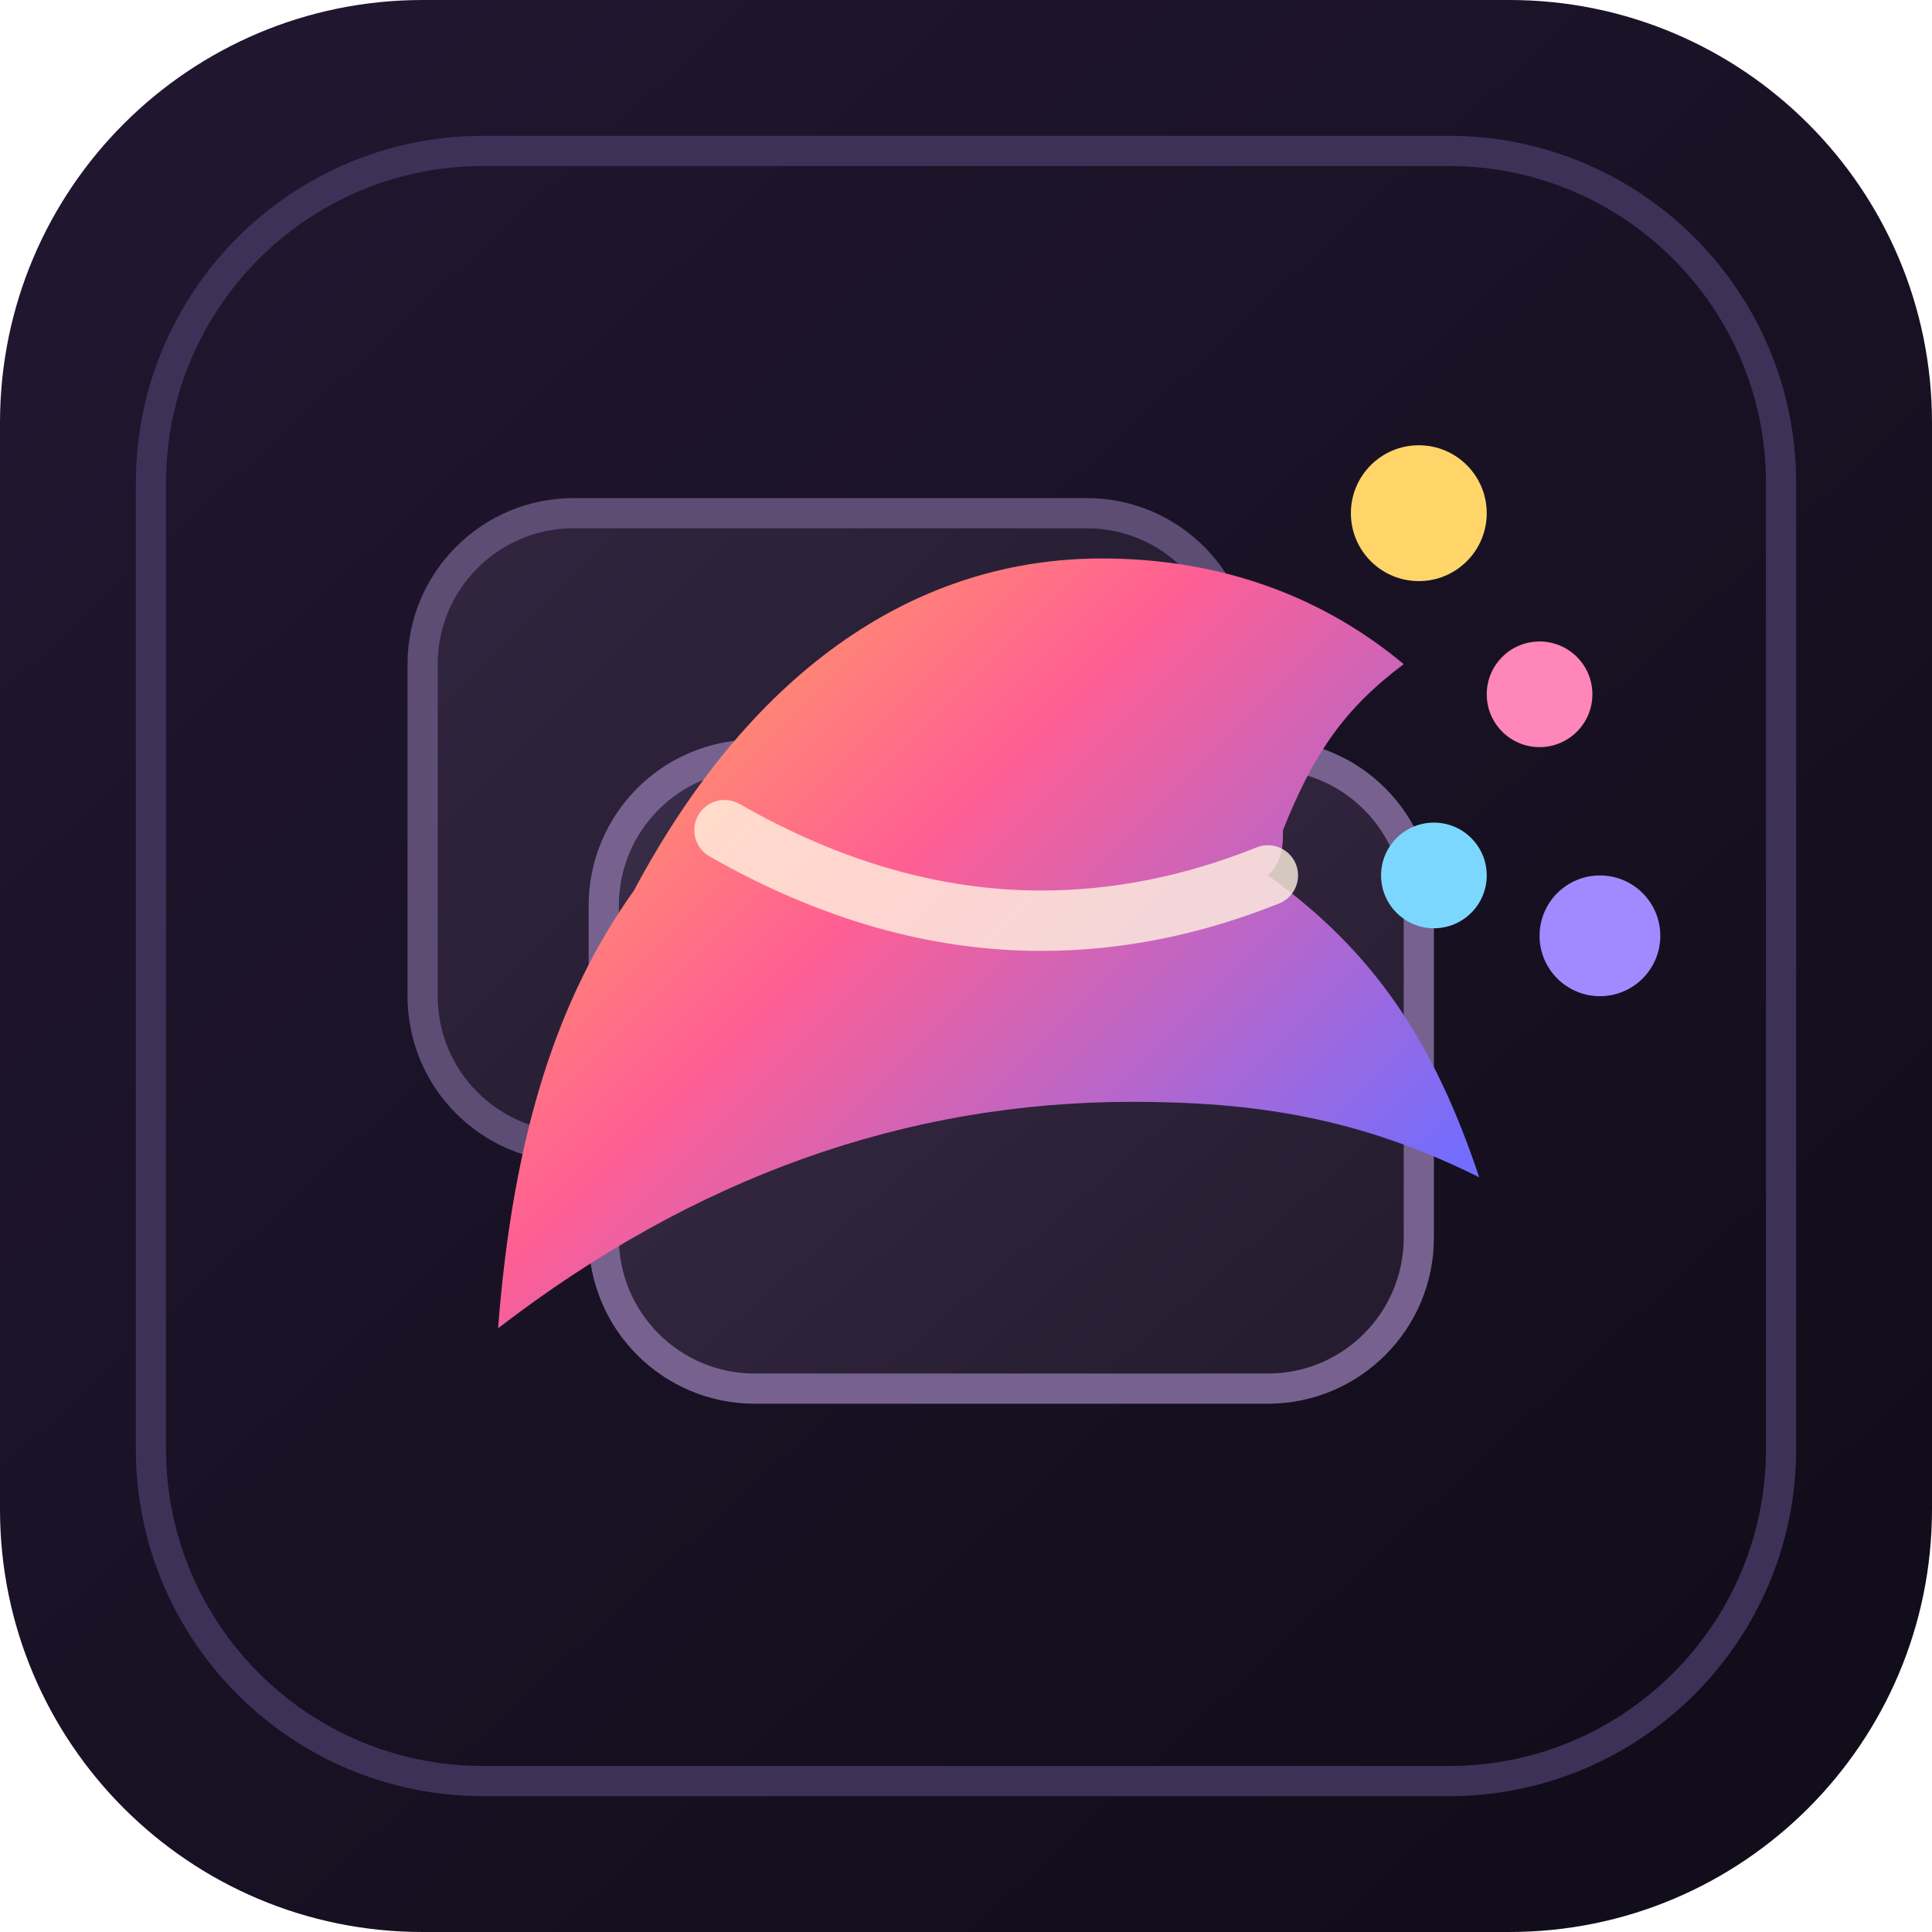
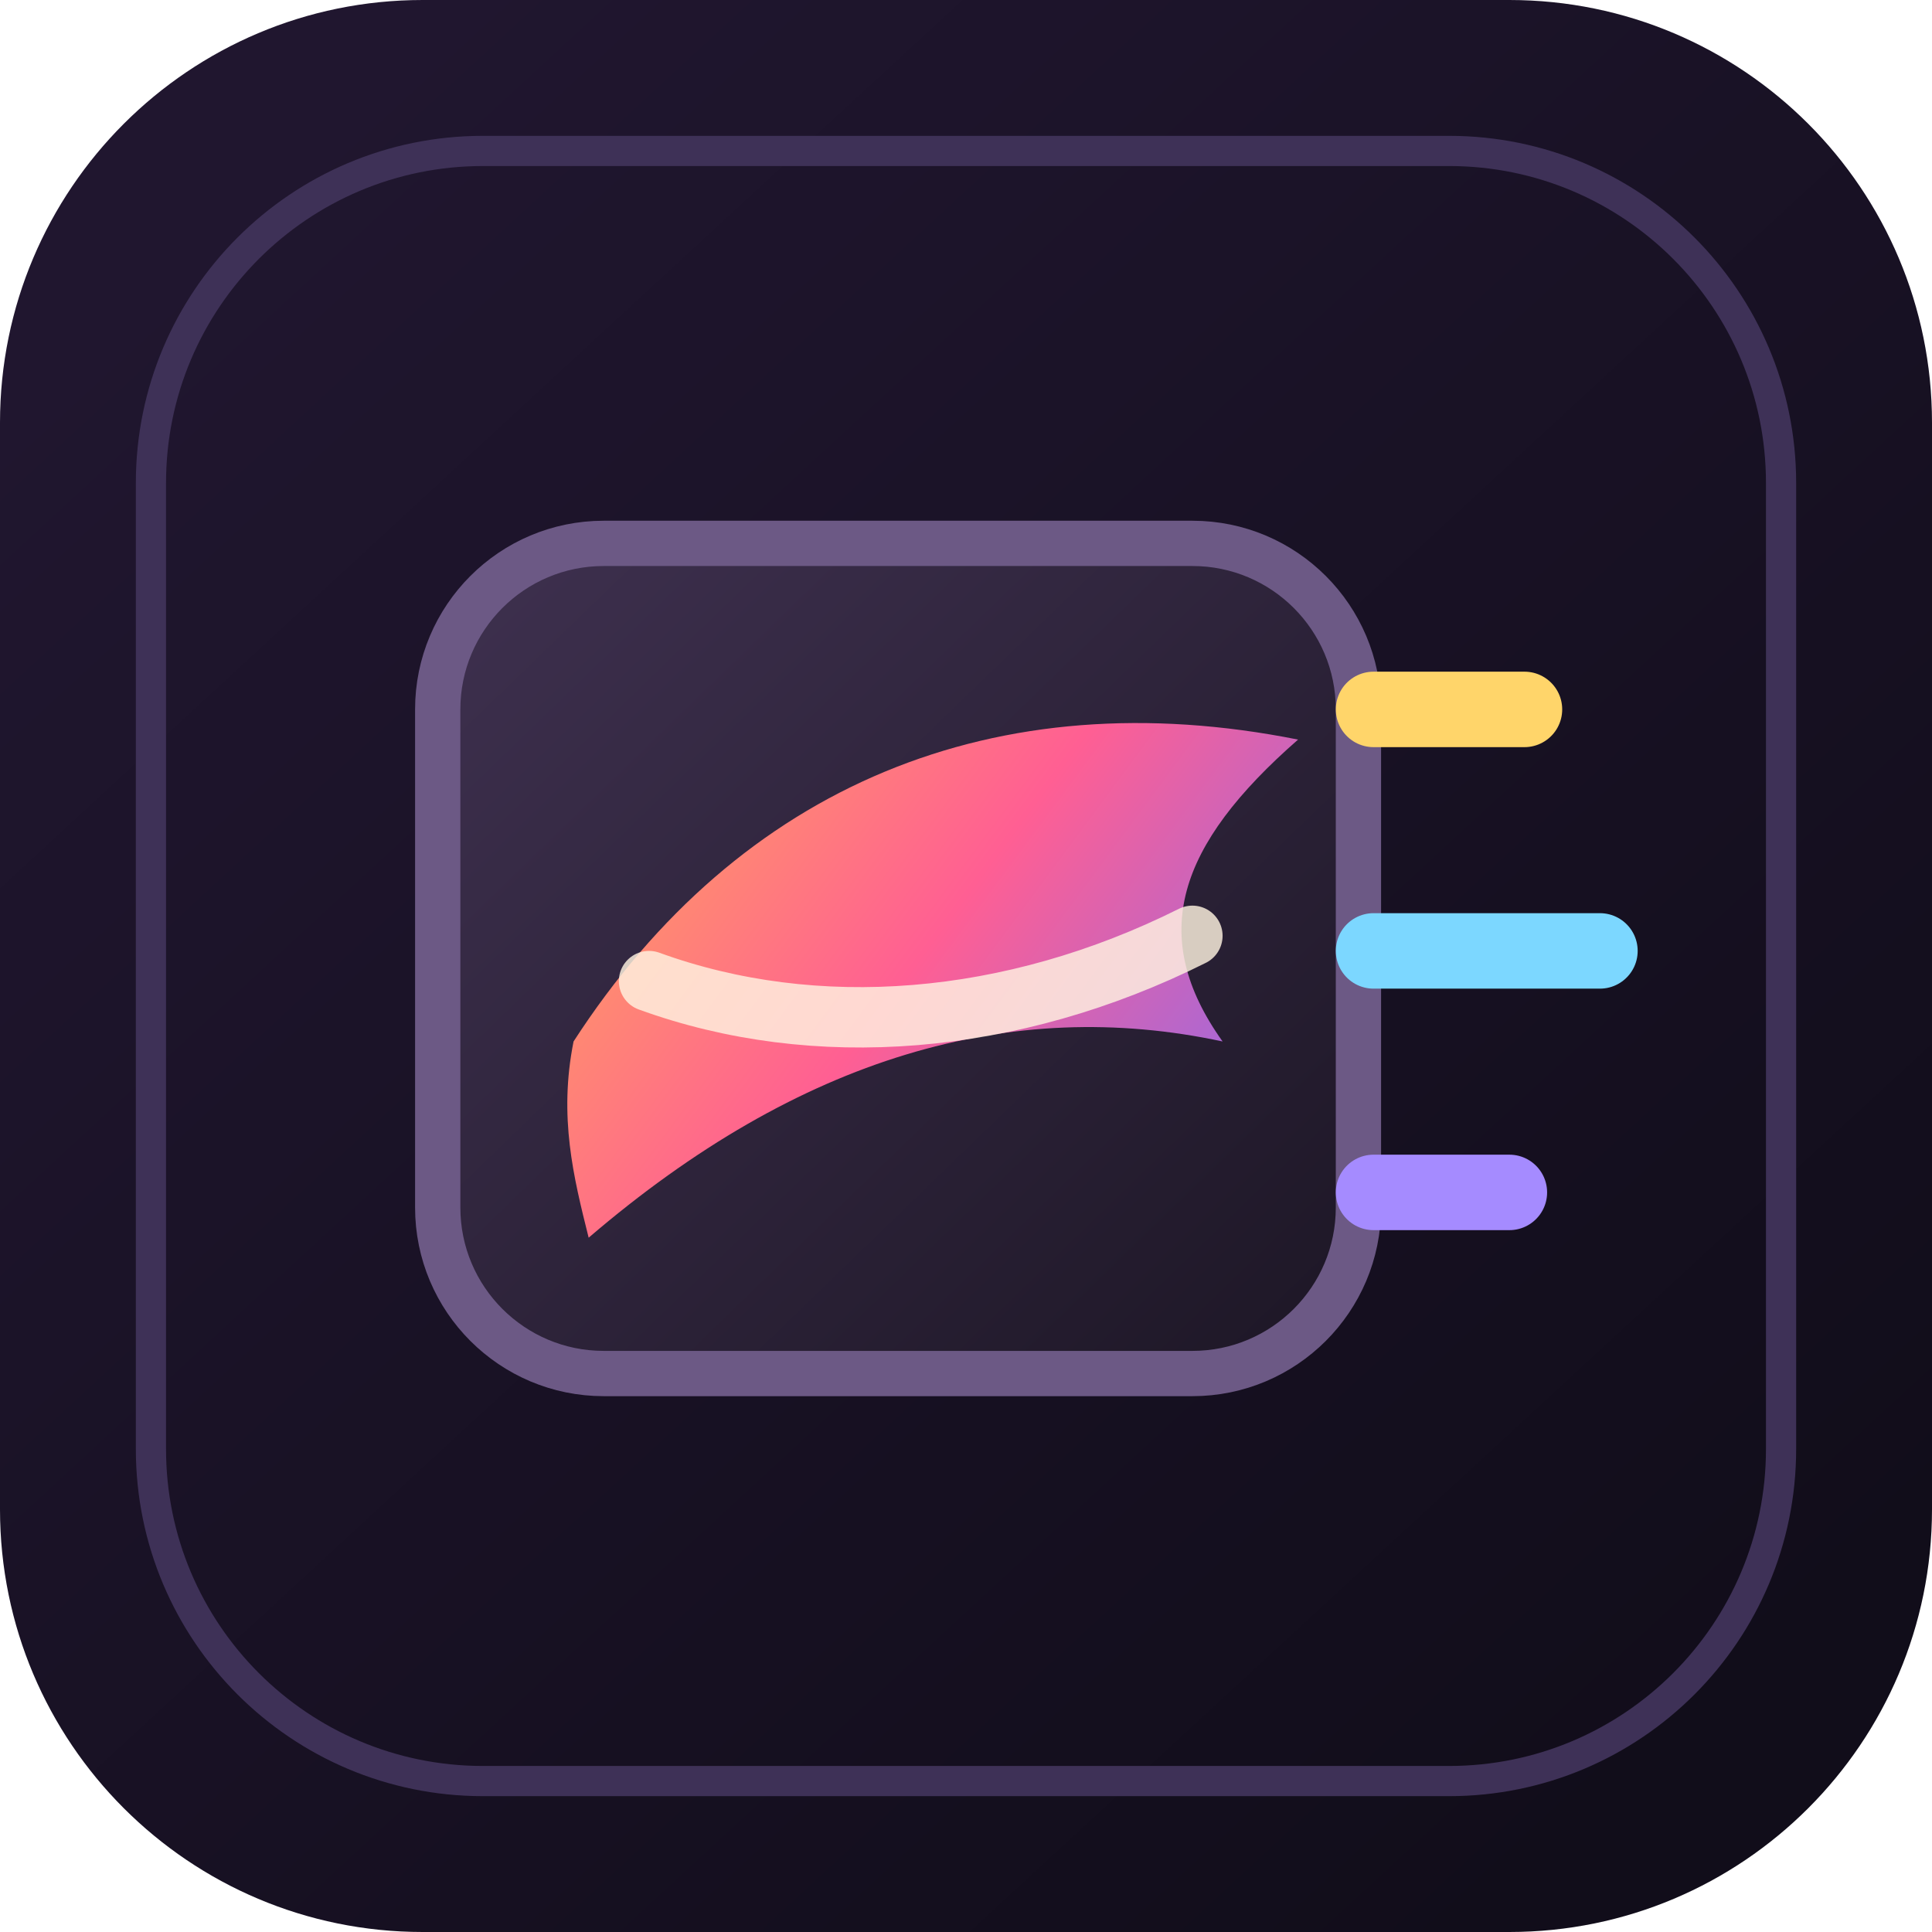
<svg xmlns="http://www.w3.org/2000/svg" viewBox="0 0 128 128" role="img" aria-labelledby="title desc">
  <defs>
    <linearGradient id="bg" x1="16" y1="12" x2="112" y2="116" gradientUnits="userSpaceOnUse">
      <stop offset="0" stop-color="#20162f" />
      <stop offset="1" stop-color="#110d1a" />
    </linearGradient>
-     <linearGradient id="stackBack" x1="30" y1="34" x2="94" y2="98" gradientUnits="userSpaceOnUse">
-       <stop offset="0" stop-color="#31253f" />
-       <stop offset="1" stop-color="#1b1523" />
+     <linearGradient id="card" x1="30" y1="34" x2="90" y2="96" gradientUnits="userSpaceOnUse">
+       <stop offset="0" stop-color="#3F3150" />
+       <stop offset="1" stop-color="#1B1523" />
    </linearGradient>
-     <linearGradient id="stackFront" x1="38" y1="30" x2="92" y2="92" gradientUnits="userSpaceOnUse">
-       <stop offset="0" stop-color="#3f3150" />
-       <stop offset="1" stop-color="#241b2d" />
-     </linearGradient>
-     <linearGradient id="paint" x1="36" y1="34" x2="88" y2="86" gradientUnits="userSpaceOnUse">
-       <stop offset="0" stop-color="#ffb84d" />
-       <stop offset=".45" stop-color="#ff5f93" />
-       <stop offset="1" stop-color="#726dff" />
+     <linearGradient id="paint" x1="35" y1="42" x2="89" y2="82" gradientUnits="userSpaceOnUse">
+       <stop offset="0" stop-color="#FFB84D" />
+       <stop offset="0.5" stop-color="#FF5F93" />
+       <stop offset="1" stop-color="#726DFF" />
    </linearGradient>
  </defs>
  <rect width="128" height="128" rx="28" fill="url(#bg)" />
  <rect x="10" y="10" width="108" height="108" rx="22" fill="none" stroke="#3e3157" stroke-width="2" />
-   <rect x="28" y="34" width="54" height="42" rx="10" fill="url(#stackBack)" stroke="#5d4d74" stroke-width="2" />
-   <rect x="40" y="50" width="54" height="42" rx="10" fill="url(#stackFront)" stroke="#77628f" stroke-width="2" />
-   <path d="M42 59c8-15 19-22 31-22 7 0 14 2 20 7-4 3-6 6-8 11 0 1 0 2-1 3 7 5 11 11 14 20-8-4-15-5-23-5-15 0-29 5-42 15 1-13 4-22 9-29z" fill="url(#paint)" />
-   <path d="M48 55c7 4 14 6 21 6 5 0 10-1 15-3" fill="none" stroke="#fff3e0" stroke-linecap="round" stroke-width="4" opacity=".8" />
-   <circle cx="94" cy="34" r="4.5" fill="#ffd56a" />
-   <circle cx="102" cy="46" r="3.5" fill="#ff86b8" />
-   <circle cx="95" cy="58" r="3.5" fill="#7cd7ff" />
-   <circle cx="106" cy="62" r="4" fill="#9f8bff" />
+   <rect x="29" y="36" width="61" height="55" rx="11" fill="url(#card)" stroke="#6C5985" stroke-width="3" />
+   <path d="M38 69C49 52 66 45 86 49C78 56 76 62 81 69C67 66 53 70 39 82C38 78 37 74 38 69Z" fill="url(#paint)" />
+   <path d="M43 65C54 69 67 68 79 62" fill="none" stroke="#FFF3E0" stroke-width="4" stroke-linecap="round" opacity="0.82" />
+   <path d="M91 47H101" stroke="#FFD56A" stroke-width="5" stroke-linecap="round" />
+   <path d="M91 63H106" stroke="#7CD7FF" stroke-width="5" stroke-linecap="round" />
+   <path d="M91 79H100" stroke="#A58BFF" stroke-width="5" stroke-linecap="round" />
</svg>
